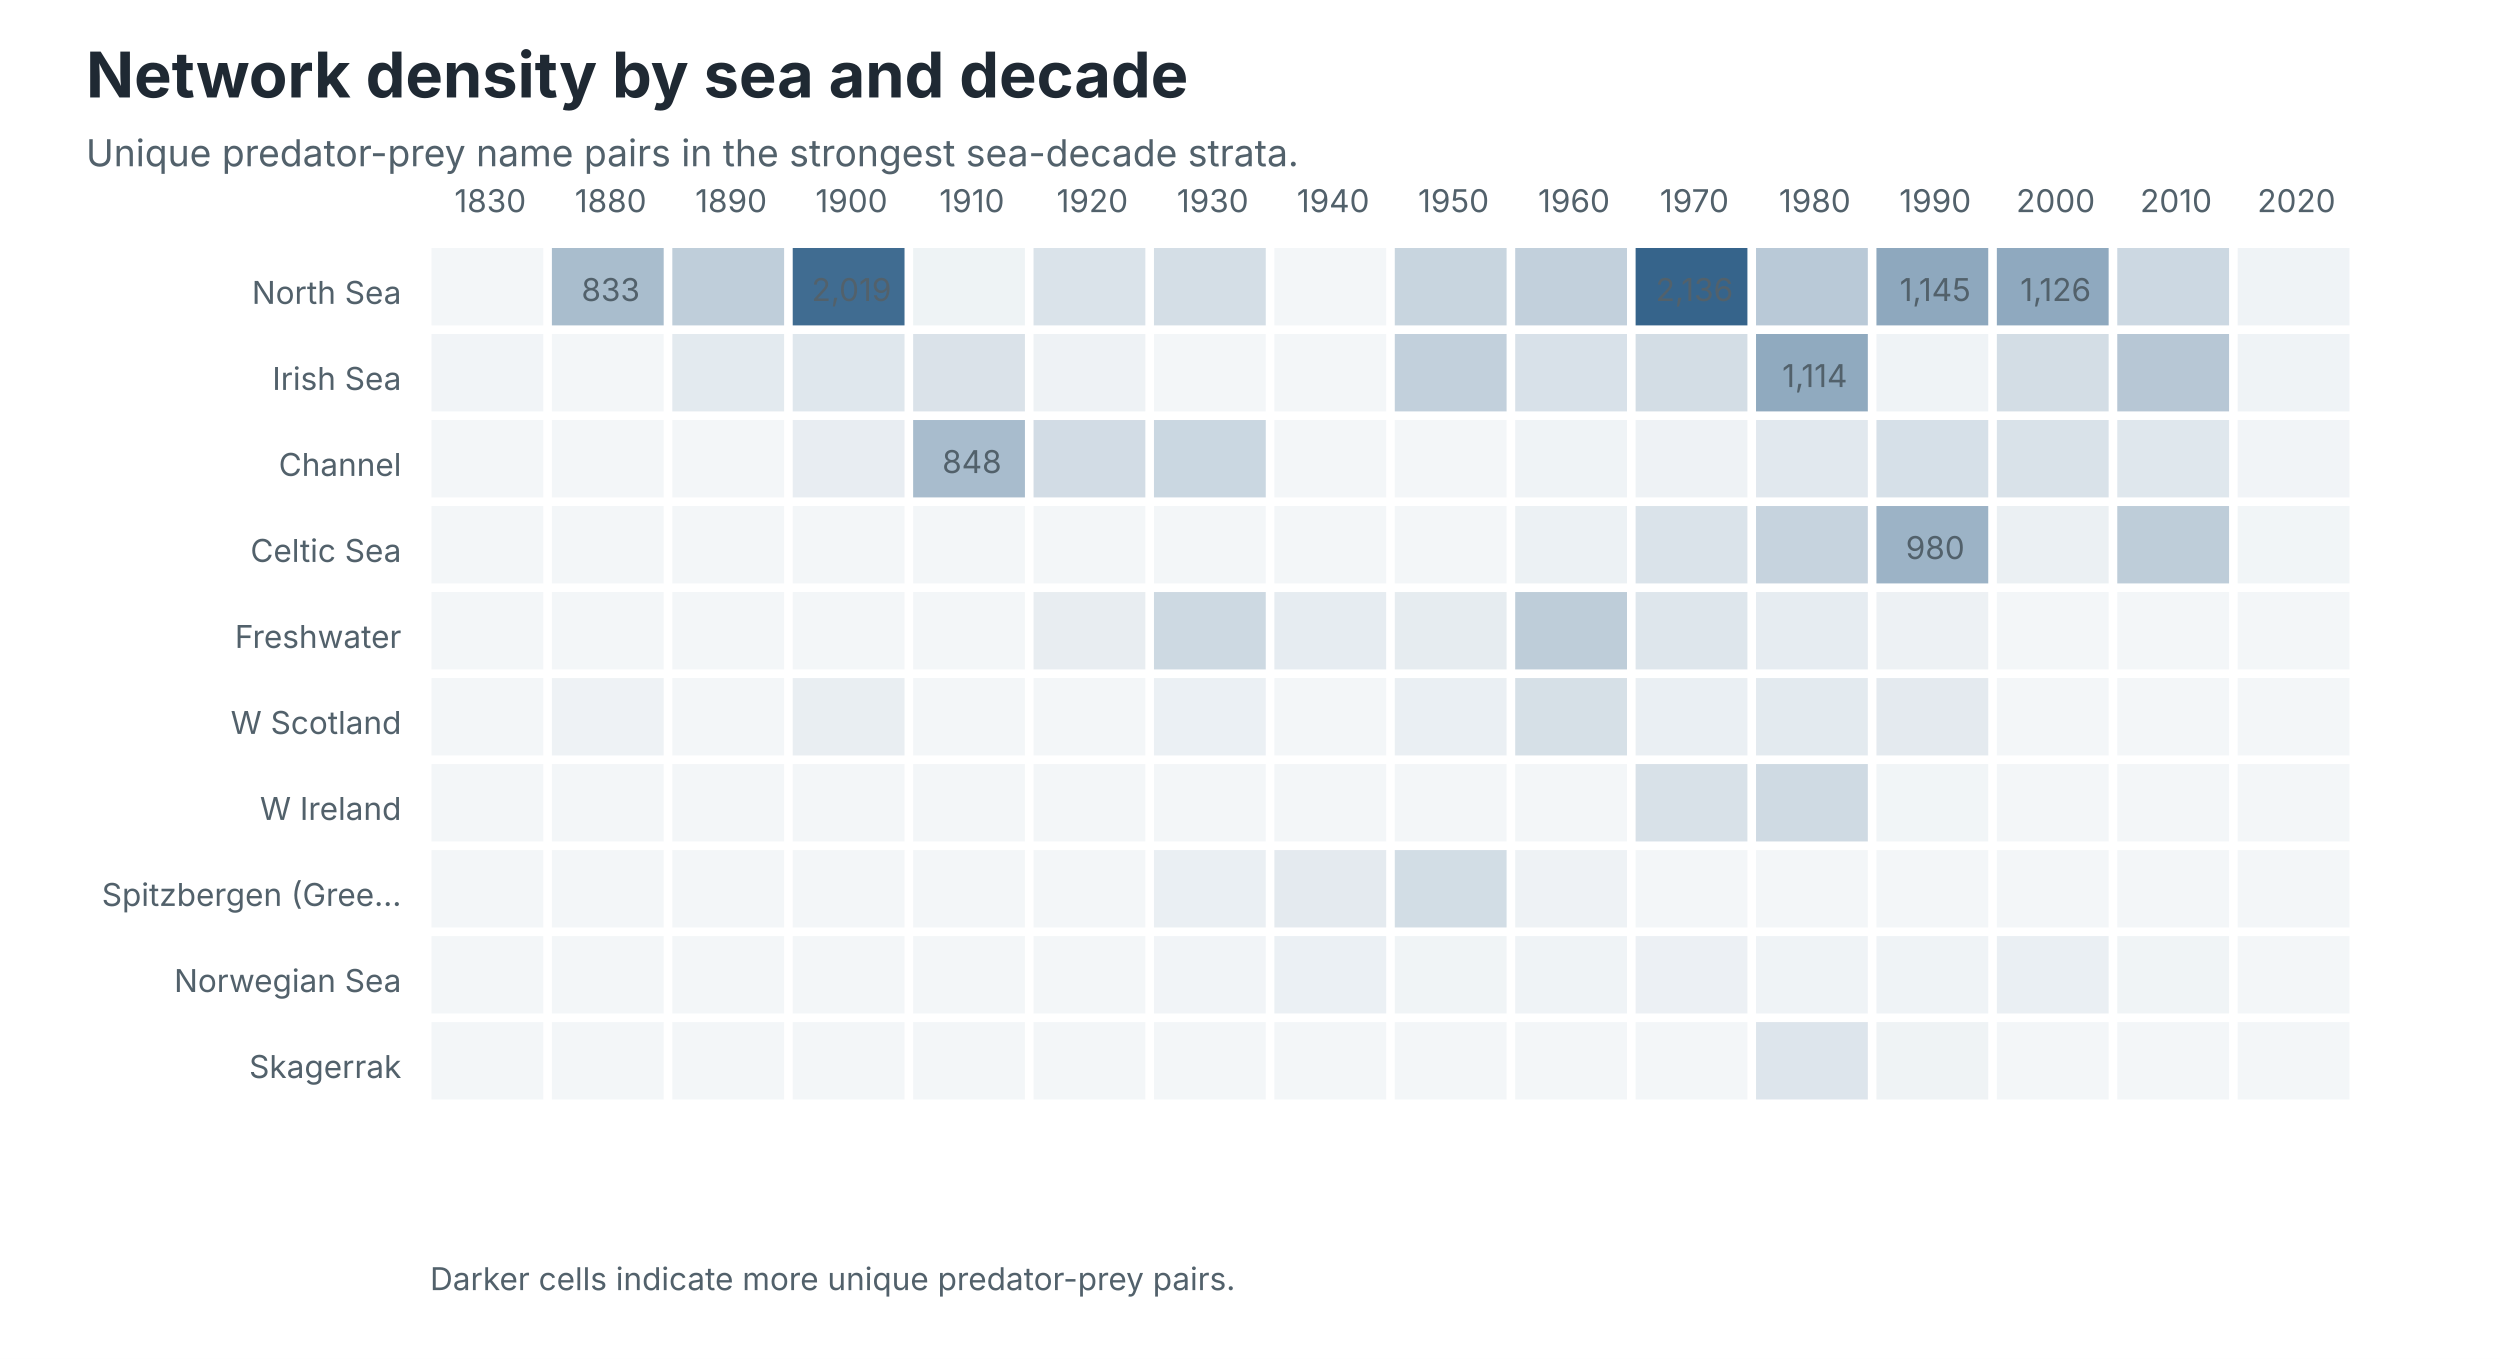
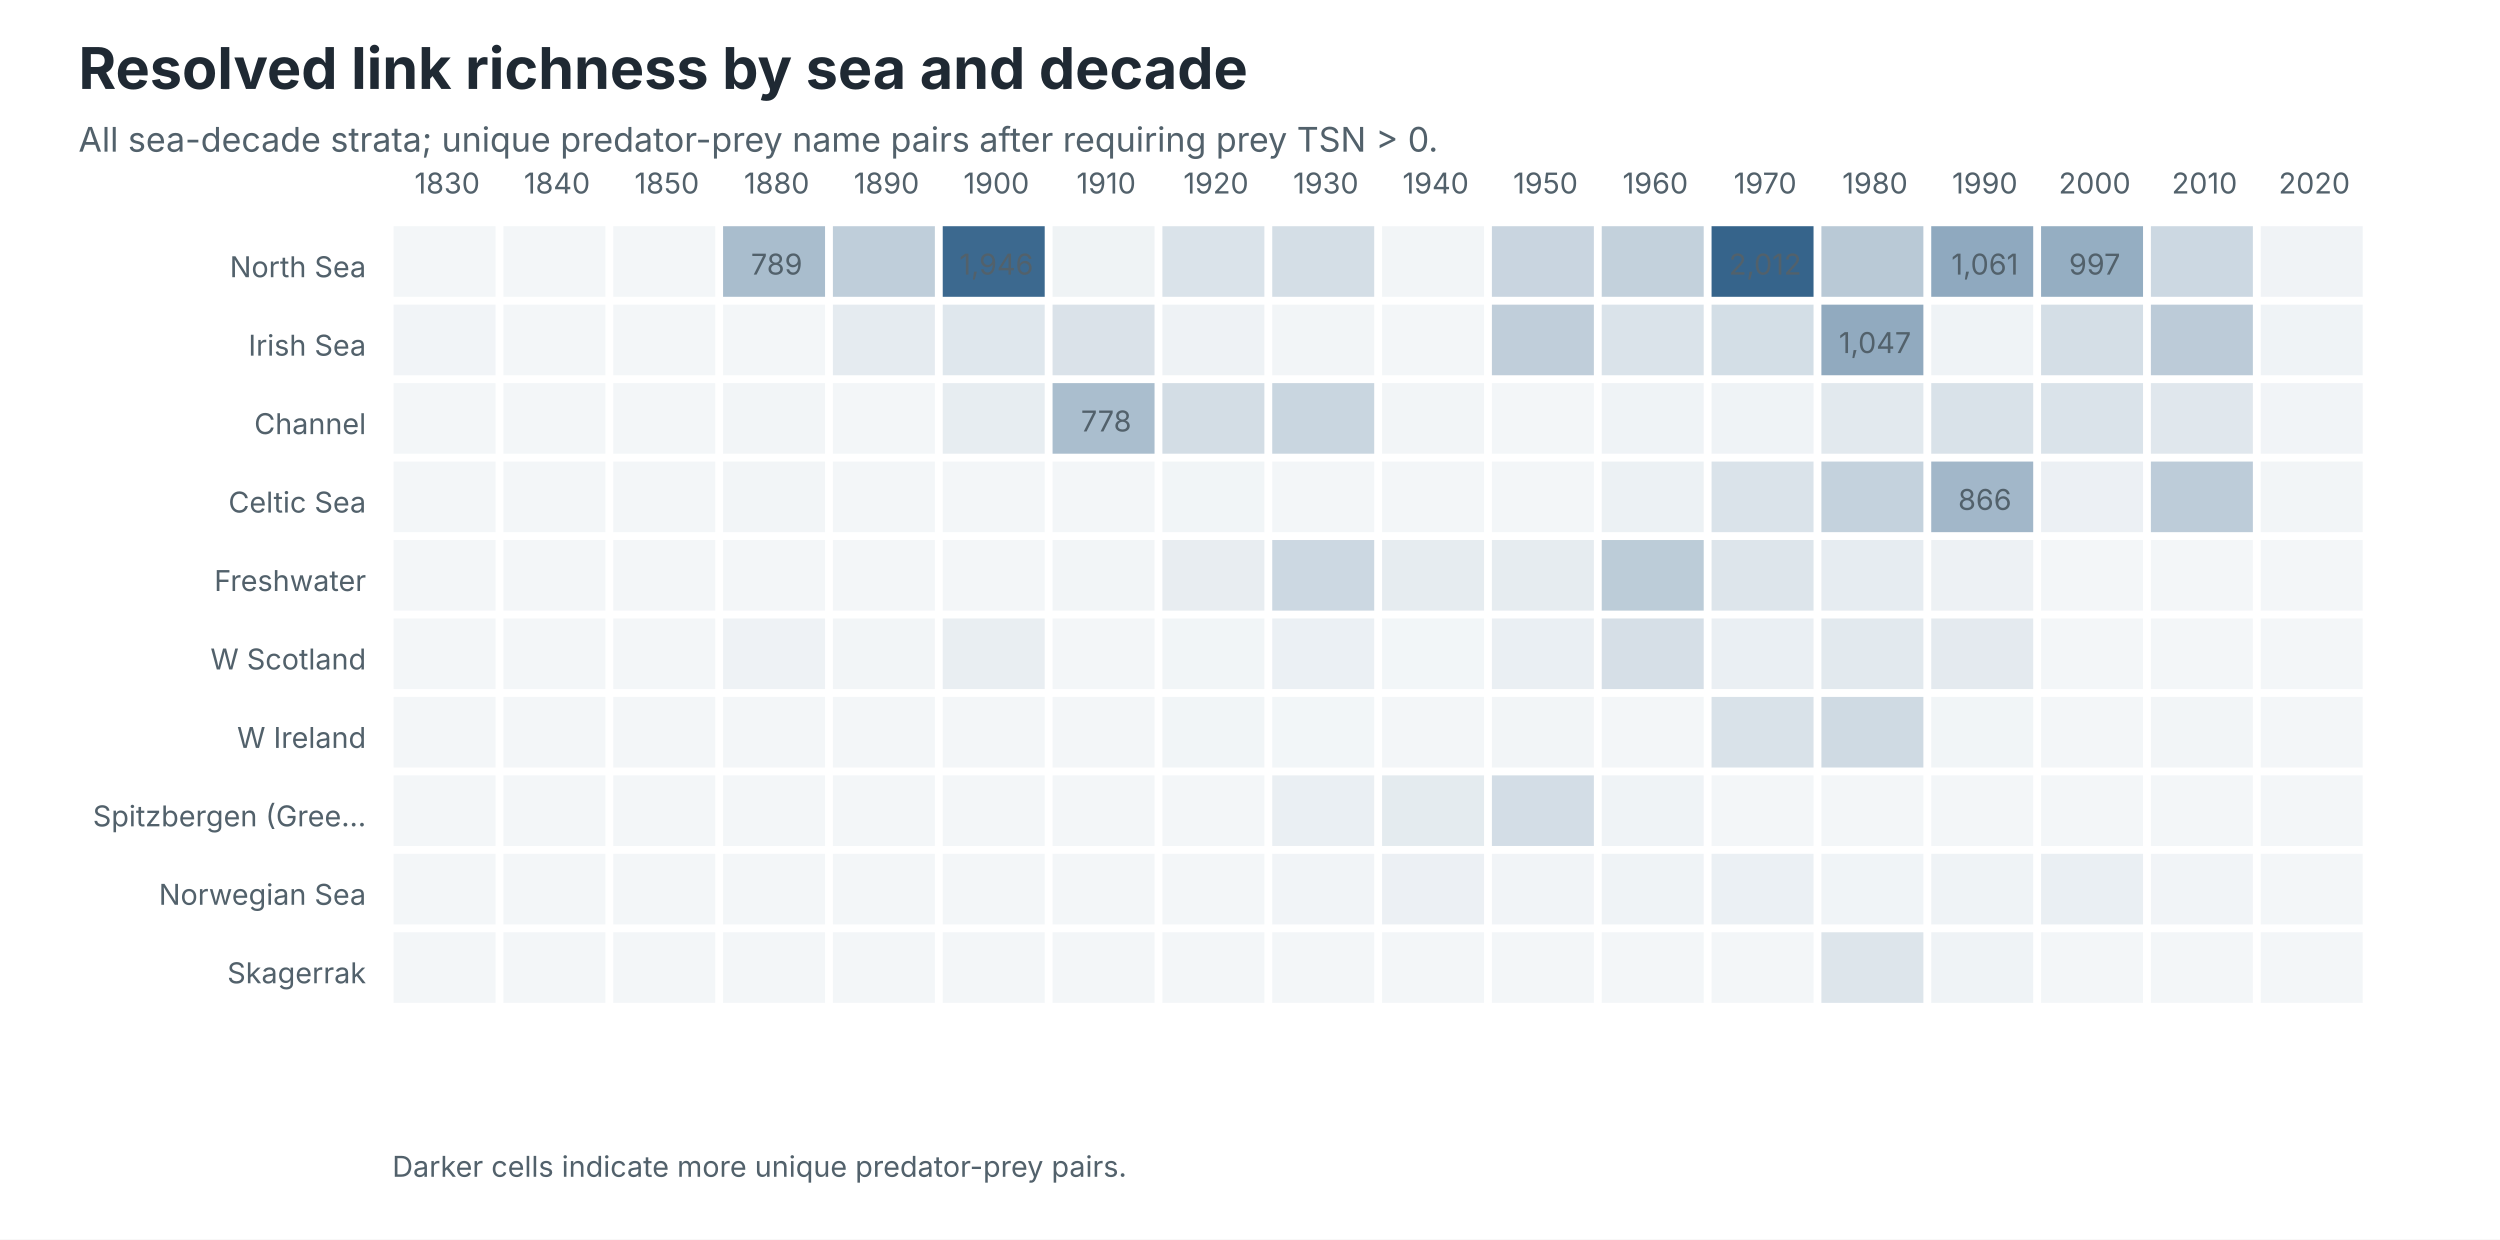
- <svg xmlns="http://www.w3.org/2000/svg" width="872" height="474" viewBox="0 0 872 474" role="img">
-   <rect width="872" height="474" fill="#FFFFFF" />
+ <svg xmlns="http://www.w3.org/2000/svg" width="956" height="474" viewBox="0 0 956 474" role="img">
+   <rect width="956" height="474" fill="#FFFFFF" />
  <style>text{font-family:-apple-system,BlinkMacSystemFont,"Segoe UI",sans-serif;fill:#1F2933;font-size:13px} .title{font-size:22px;font-weight:700} .subtitle{font-size:13px;fill:#52616B} .small{font-size:11px;fill:#52616B}</style>
-   <text x="30" y="34" class="title">Network density by sea and decade</text>
-   <text x="30" y="58" class="subtitle">Unique predator-prey name pairs in the strongest sea-decade strata.</text>
+   <text x="30" y="34" class="title">Resolved link richness by sea and decade</text>
+   <text x="30" y="58" class="subtitle">All sea-decade strata; unique predator-prey name pairs after requiring prey TSN &gt; 0.</text>
  <text x="171.0" y="74" text-anchor="middle" class="small">1830</text>
-   <text x="213.0" y="74" text-anchor="middle" class="small">1880</text>
-   <text x="255.0" y="74" text-anchor="middle" class="small">1890</text>
-   <text x="297.0" y="74" text-anchor="middle" class="small">1900</text>
-   <text x="339.0" y="74" text-anchor="middle" class="small">1910</text>
-   <text x="381.0" y="74" text-anchor="middle" class="small">1920</text>
-   <text x="423.0" y="74" text-anchor="middle" class="small">1930</text>
-   <text x="465.0" y="74" text-anchor="middle" class="small">1940</text>
-   <text x="507.0" y="74" text-anchor="middle" class="small">1950</text>
-   <text x="549.0" y="74" text-anchor="middle" class="small">1960</text>
-   <text x="591.0" y="74" text-anchor="middle" class="small">1970</text>
-   <text x="633.0" y="74" text-anchor="middle" class="small">1980</text>
-   <text x="675.0" y="74" text-anchor="middle" class="small">1990</text>
-   <text x="717.0" y="74" text-anchor="middle" class="small">2000</text>
-   <text x="759.0" y="74" text-anchor="middle" class="small">2010</text>
-   <text x="801.0" y="74" text-anchor="middle" class="small">2020</text>
+   <text x="213.0" y="74" text-anchor="middle" class="small">1840</text>
+   <text x="255.0" y="74" text-anchor="middle" class="small">1850</text>
+   <text x="297.0" y="74" text-anchor="middle" class="small">1880</text>
+   <text x="339.0" y="74" text-anchor="middle" class="small">1890</text>
+   <text x="381.0" y="74" text-anchor="middle" class="small">1900</text>
+   <text x="423.0" y="74" text-anchor="middle" class="small">1910</text>
+   <text x="465.0" y="74" text-anchor="middle" class="small">1920</text>
+   <text x="507.0" y="74" text-anchor="middle" class="small">1930</text>
+   <text x="549.0" y="74" text-anchor="middle" class="small">1940</text>
+   <text x="591.0" y="74" text-anchor="middle" class="small">1950</text>
+   <text x="633.0" y="74" text-anchor="middle" class="small">1960</text>
+   <text x="675.0" y="74" text-anchor="middle" class="small">1970</text>
+   <text x="717.0" y="74" text-anchor="middle" class="small">1980</text>
+   <text x="759.0" y="74" text-anchor="middle" class="small">1990</text>
+   <text x="801.0" y="74" text-anchor="middle" class="small">2000</text>
+   <text x="843.0" y="74" text-anchor="middle" class="small">2010</text>
+   <text x="885.0" y="74" text-anchor="middle" class="small">2020</text>
  <text x="140" y="106" text-anchor="end" class="small">North Sea</text>
  <rect x="150" y="86" width="40" height="28" fill="#F3F6F8" stroke="#FFFFFF" />
-   <rect x="192" y="86" width="40" height="28" fill="#A9BDCD" stroke="#FFFFFF" />
-   <text x="213.0" y="105" text-anchor="middle" fill="#FFFFFF" class="small">833</text>
-   <rect x="234" y="86" width="40" height="28" fill="#BFCEDA" stroke="#FFFFFF" />
-   <rect x="276" y="86" width="40" height="28" fill="#406C91" stroke="#FFFFFF" />
-   <text x="297.0" y="105" text-anchor="middle" fill="#FFFFFF" class="small">2,019</text>
-   <rect x="318" y="86" width="40" height="28" fill="#EEF3F5" stroke="#FFFFFF" />
-   <rect x="360" y="86" width="40" height="28" fill="#DAE3EA" stroke="#FFFFFF" />
-   <rect x="402" y="86" width="40" height="28" fill="#D4DEE6" stroke="#FFFFFF" />
-   <rect x="444" y="86" width="40" height="28" fill="#F3F6F8" stroke="#FFFFFF" />
-   <rect x="486" y="86" width="40" height="28" fill="#C8D5DF" stroke="#FFFFFF" />
-   <rect x="528" y="86" width="40" height="28" fill="#C2D0DC" stroke="#FFFFFF" />
-   <rect x="570" y="86" width="40" height="28" fill="#36648B" stroke="#FFFFFF" />
-   <text x="591.0" y="105" text-anchor="middle" fill="#FFFFFF" class="small">2,136</text>
-   <rect x="612" y="86" width="40" height="28" fill="#B9C9D7" stroke="#FFFFFF" />
-   <rect x="654" y="86" width="40" height="28" fill="#8EA8BE" stroke="#FFFFFF" />
-   <text x="675.0" y="105" text-anchor="middle" fill="#FFFFFF" class="small">1,145</text>
-   <rect x="696" y="86" width="40" height="28" fill="#8FA9BF" stroke="#FFFFFF" />
-   <text x="717.0" y="105" text-anchor="middle" fill="#FFFFFF" class="small">1,126</text>
-   <rect x="738" y="86" width="40" height="28" fill="#CCD8E2" stroke="#FFFFFF" />
-   <rect x="780" y="86" width="40" height="28" fill="#EFF3F6" stroke="#FFFFFF" />
+   <rect x="192" y="86" width="40" height="28" fill="#F3F6F8" stroke="#FFFFFF" />
+   <rect x="234" y="86" width="40" height="28" fill="#F3F6F8" stroke="#FFFFFF" />
+   <rect x="276" y="86" width="40" height="28" fill="#A9BDCD" stroke="#FFFFFF" />
+   <text x="297.0" y="105" text-anchor="middle" fill="#FFFFFF" class="small">789</text>
+   <rect x="318" y="86" width="40" height="28" fill="#BFCEDA" stroke="#FFFFFF" />
+   <rect x="360" y="86" width="40" height="28" fill="#3C698F" stroke="#FFFFFF" />
+   <text x="381.0" y="105" text-anchor="middle" fill="#FFFFFF" class="small">1,946</text>
+   <rect x="402" y="86" width="40" height="28" fill="#EFF3F5" stroke="#FFFFFF" />
+   <rect x="444" y="86" width="40" height="28" fill="#DAE3EA" stroke="#FFFFFF" />
+   <rect x="486" y="86" width="40" height="28" fill="#D4DEE6" stroke="#FFFFFF" />
+   <rect x="528" y="86" width="40" height="28" fill="#F2F5F7" stroke="#FFFFFF" />
+   <rect x="570" y="86" width="40" height="28" fill="#C9D5E0" stroke="#FFFFFF" />
+   <rect x="612" y="86" width="40" height="28" fill="#C3D1DC" stroke="#FFFFFF" />
+   <rect x="654" y="86" width="40" height="28" fill="#36648B" stroke="#FFFFFF" />
+   <text x="675.0" y="105" text-anchor="middle" fill="#FFFFFF" class="small">2,012</text>
+   <rect x="696" y="86" width="40" height="28" fill="#B9C9D6" stroke="#FFFFFF" />
+   <rect x="738" y="86" width="40" height="28" fill="#8FA9BF" stroke="#FFFFFF" />
+   <text x="759.0" y="105" text-anchor="middle" fill="#FFFFFF" class="small">1,061</text>
+   <rect x="780" y="86" width="40" height="28" fill="#95AEC2" stroke="#FFFFFF" />
+   <text x="801.0" y="105" text-anchor="middle" fill="#FFFFFF" class="small">997</text>
+   <rect x="822" y="86" width="40" height="28" fill="#CCD8E2" stroke="#FFFFFF" />
+   <rect x="864" y="86" width="40" height="28" fill="#F0F3F6" stroke="#FFFFFF" />
  <text x="140" y="136" text-anchor="end" class="small">Irish Sea</text>
  <rect x="150" y="116" width="40" height="28" fill="#F1F4F7" stroke="#FFFFFF" />
  <rect x="192" y="116" width="40" height="28" fill="#F3F6F8" stroke="#FFFFFF" />
-   <rect x="234" y="116" width="40" height="28" fill="#E3EAEF" stroke="#FFFFFF" />
-   <rect x="276" y="116" width="40" height="28" fill="#DFE7ED" stroke="#FFFFFF" />
-   <rect x="318" y="116" width="40" height="28" fill="#DAE2E9" stroke="#FFFFFF" />
-   <rect x="360" y="116" width="40" height="28" fill="#EEF2F5" stroke="#FFFFFF" />
-   <rect x="402" y="116" width="40" height="28" fill="#F3F6F8" stroke="#FFFFFF" />
-   <rect x="444" y="116" width="40" height="28" fill="#F3F6F8" stroke="#FFFFFF" />
-   <rect x="486" y="116" width="40" height="28" fill="#C2D0DC" stroke="#FFFFFF" />
-   <rect x="528" y="116" width="40" height="28" fill="#D8E1E9" stroke="#FFFFFF" />
-   <rect x="570" y="116" width="40" height="28" fill="#D3DDE5" stroke="#FFFFFF" />
-   <rect x="612" y="116" width="40" height="28" fill="#90AABF" stroke="#FFFFFF" />
-   <text x="633.0" y="135" text-anchor="middle" fill="#FFFFFF" class="small">1,114</text>
-   <rect x="654" y="116" width="40" height="28" fill="#EFF3F6" stroke="#FFFFFF" />
-   <rect x="696" y="116" width="40" height="28" fill="#D3DDE5" stroke="#FFFFFF" />
-   <rect x="738" y="116" width="40" height="28" fill="#B7C7D5" stroke="#FFFFFF" />
-   <rect x="780" y="116" width="40" height="28" fill="#EFF3F6" stroke="#FFFFFF" />
+   <rect x="234" y="116" width="40" height="28" fill="#F3F6F8" stroke="#FFFFFF" />
+   <rect x="276" y="116" width="40" height="28" fill="#F3F6F8" stroke="#FFFFFF" />
+   <rect x="318" y="116" width="40" height="28" fill="#E5EBF0" stroke="#FFFFFF" />
+   <rect x="360" y="116" width="40" height="28" fill="#DFE7ED" stroke="#FFFFFF" />
+   <rect x="402" y="116" width="40" height="28" fill="#DAE2E9" stroke="#FFFFFF" />
+   <rect x="444" y="116" width="40" height="28" fill="#EEF2F5" stroke="#FFFFFF" />
+   <rect x="486" y="116" width="40" height="28" fill="#F2F5F7" stroke="#FFFFFF" />
+   <rect x="528" y="116" width="40" height="28" fill="#F3F6F8" stroke="#FFFFFF" />
+   <rect x="570" y="116" width="40" height="28" fill="#C0CEDA" stroke="#FFFFFF" />
+   <rect x="612" y="116" width="40" height="28" fill="#DAE3EA" stroke="#FFFFFF" />
+   <rect x="654" y="116" width="40" height="28" fill="#D3DEE6" stroke="#FFFFFF" />
+   <rect x="696" y="116" width="40" height="28" fill="#91AABF" stroke="#FFFFFF" />
+   <text x="717.0" y="135" text-anchor="middle" fill="#FFFFFF" class="small">1,047</text>
+   <rect x="738" y="116" width="40" height="28" fill="#EFF3F6" stroke="#FFFFFF" />
+   <rect x="780" y="116" width="40" height="28" fill="#D4DEE6" stroke="#FFFFFF" />
+   <rect x="822" y="116" width="40" height="28" fill="#BCCBD8" stroke="#FFFFFF" />
+   <rect x="864" y="116" width="40" height="28" fill="#EFF3F6" stroke="#FFFFFF" />
  <text x="140" y="166" text-anchor="end" class="small">Channel</text>
  <rect x="150" y="146" width="40" height="28" fill="#F3F6F8" stroke="#FFFFFF" />
  <rect x="192" y="146" width="40" height="28" fill="#F3F6F8" stroke="#FFFFFF" />
  <rect x="234" y="146" width="40" height="28" fill="#F3F6F8" stroke="#FFFFFF" />
-   <rect x="276" y="146" width="40" height="28" fill="#E8EDF2" stroke="#FFFFFF" />
-   <rect x="318" y="146" width="40" height="28" fill="#A8BCCD" stroke="#FFFFFF" />
-   <text x="339.0" y="165" text-anchor="middle" fill="#FFFFFF" class="small">848</text>
-   <rect x="360" y="146" width="40" height="28" fill="#D2DCE5" stroke="#FFFFFF" />
-   <rect x="402" y="146" width="40" height="28" fill="#CAD7E1" stroke="#FFFFFF" />
-   <rect x="444" y="146" width="40" height="28" fill="#F3F6F8" stroke="#FFFFFF" />
-   <rect x="486" y="146" width="40" height="28" fill="#F3F6F8" stroke="#FFFFFF" />
-   <rect x="528" y="146" width="40" height="28" fill="#EFF3F6" stroke="#FFFFFF" />
-   <rect x="570" y="146" width="40" height="28" fill="#EEF2F5" stroke="#FFFFFF" />
-   <rect x="612" y="146" width="40" height="28" fill="#E1E8EE" stroke="#FFFFFF" />
-   <rect x="654" y="146" width="40" height="28" fill="#D6E0E8" stroke="#FFFFFF" />
-   <rect x="696" y="146" width="40" height="28" fill="#D9E2E9" stroke="#FFFFFF" />
-   <rect x="738" y="146" width="40" height="28" fill="#DFE7ED" stroke="#FFFFFF" />
-   <rect x="780" y="146" width="40" height="28" fill="#F1F4F7" stroke="#FFFFFF" />
+   <rect x="276" y="146" width="40" height="28" fill="#F2F5F7" stroke="#FFFFFF" />
+   <rect x="318" y="146" width="40" height="28" fill="#F3F6F8" stroke="#FFFFFF" />
+   <rect x="360" y="146" width="40" height="28" fill="#E7EDF1" stroke="#FFFFFF" />
+   <rect x="402" y="146" width="40" height="28" fill="#AABECE" stroke="#FFFFFF" />
+   <text x="423.0" y="165" text-anchor="middle" fill="#FFFFFF" class="small">778</text>
+   <rect x="444" y="146" width="40" height="28" fill="#D3DDE5" stroke="#FFFFFF" />
+   <rect x="486" y="146" width="40" height="28" fill="#C9D6E0" stroke="#FFFFFF" />
+   <rect x="528" y="146" width="40" height="28" fill="#F2F5F7" stroke="#FFFFFF" />
+   <rect x="570" y="146" width="40" height="28" fill="#F3F6F8" stroke="#FFFFFF" />
+   <rect x="612" y="146" width="40" height="28" fill="#EFF3F6" stroke="#FFFFFF" />
+   <rect x="654" y="146" width="40" height="28" fill="#EFF3F6" stroke="#FFFFFF" />
+   <rect x="696" y="146" width="40" height="28" fill="#E2E9EE" stroke="#FFFFFF" />
+   <rect x="738" y="146" width="40" height="28" fill="#D9E2E9" stroke="#FFFFFF" />
+   <rect x="780" y="146" width="40" height="28" fill="#DAE3EA" stroke="#FFFFFF" />
+   <rect x="822" y="146" width="40" height="28" fill="#E0E7ED" stroke="#FFFFFF" />
+   <rect x="864" y="146" width="40" height="28" fill="#F1F4F7" stroke="#FFFFFF" />
  <text x="140" y="196" text-anchor="end" class="small">Celtic Sea</text>
  <rect x="150" y="176" width="40" height="28" fill="#F3F6F8" stroke="#FFFFFF" />
  <rect x="192" y="176" width="40" height="28" fill="#F3F6F8" stroke="#FFFFFF" />
  <rect x="234" y="176" width="40" height="28" fill="#F3F6F8" stroke="#FFFFFF" />
-   <rect x="276" y="176" width="40" height="28" fill="#F3F6F8" stroke="#FFFFFF" />
+   <rect x="276" y="176" width="40" height="28" fill="#F2F5F7" stroke="#FFFFFF" />
  <rect x="318" y="176" width="40" height="28" fill="#F3F6F8" stroke="#FFFFFF" />
  <rect x="360" y="176" width="40" height="28" fill="#F3F6F8" stroke="#FFFFFF" />
  <rect x="402" y="176" width="40" height="28" fill="#F3F6F8" stroke="#FFFFFF" />
-   <rect x="444" y="176" width="40" height="28" fill="#F3F6F8" stroke="#FFFFFF" />
+   <rect x="444" y="176" width="40" height="28" fill="#F1F5F7" stroke="#FFFFFF" />
  <rect x="486" y="176" width="40" height="28" fill="#F3F6F8" stroke="#FFFFFF" />
-   <rect x="528" y="176" width="40" height="28" fill="#ECF1F4" stroke="#FFFFFF" />
-   <rect x="570" y="176" width="40" height="28" fill="#DAE3EA" stroke="#FFFFFF" />
-   <rect x="612" y="176" width="40" height="28" fill="#C6D3DE" stroke="#FFFFFF" />
-   <rect x="654" y="176" width="40" height="28" fill="#9CB3C6" stroke="#FFFFFF" />
-   <text x="675.0" y="195" text-anchor="middle" fill="#FFFFFF" class="small">980</text>
-   <rect x="696" y="176" width="40" height="28" fill="#EBF0F3" stroke="#FFFFFF" />
-   <rect x="738" y="176" width="40" height="28" fill="#BECDD9" stroke="#FFFFFF" />
-   <rect x="780" y="176" width="40" height="28" fill="#F1F5F7" stroke="#FFFFFF" />
+   <rect x="528" y="176" width="40" height="28" fill="#F3F6F8" stroke="#FFFFFF" />
+   <rect x="570" y="176" width="40" height="28" fill="#F3F6F8" stroke="#FFFFFF" />
+   <rect x="612" y="176" width="40" height="28" fill="#ECF1F4" stroke="#FFFFFF" />
+   <rect x="654" y="176" width="40" height="28" fill="#DAE3EA" stroke="#FFFFFF" />
+   <rect x="696" y="176" width="40" height="28" fill="#C4D2DD" stroke="#FFFFFF" />
+   <rect x="738" y="176" width="40" height="28" fill="#A2B7C9" stroke="#FFFFFF" />
+   <text x="759.0" y="195" text-anchor="middle" fill="#FFFFFF" class="small">866</text>
+   <rect x="780" y="176" width="40" height="28" fill="#ECF0F4" stroke="#FFFFFF" />
+   <rect x="822" y="176" width="40" height="28" fill="#BDCCD9" stroke="#FFFFFF" />
+   <rect x="864" y="176" width="40" height="28" fill="#F2F5F7" stroke="#FFFFFF" />
  <text x="140" y="226" text-anchor="end" class="small">Freshwater</text>
  <rect x="150" y="206" width="40" height="28" fill="#F3F6F8" stroke="#FFFFFF" />
  <rect x="192" y="206" width="40" height="28" fill="#F3F6F8" stroke="#FFFFFF" />
  <rect x="234" y="206" width="40" height="28" fill="#F3F6F8" stroke="#FFFFFF" />
  <rect x="276" y="206" width="40" height="28" fill="#F3F6F8" stroke="#FFFFFF" />
  <rect x="318" y="206" width="40" height="28" fill="#F3F6F8" stroke="#FFFFFF" />
-   <rect x="360" y="206" width="40" height="28" fill="#E8EDF1" stroke="#FFFFFF" />
-   <rect x="402" y="206" width="40" height="28" fill="#CDD9E2" stroke="#FFFFFF" />
-   <rect x="444" y="206" width="40" height="28" fill="#E6ECF1" stroke="#FFFFFF" />
-   <rect x="486" y="206" width="40" height="28" fill="#E6ECF0" stroke="#FFFFFF" />
-   <rect x="528" y="206" width="40" height="28" fill="#BECDD9" stroke="#FFFFFF" />
-   <rect x="570" y="206" width="40" height="28" fill="#DEE6EC" stroke="#FFFFFF" />
-   <rect x="612" y="206" width="40" height="28" fill="#E6ECF1" stroke="#FFFFFF" />
-   <rect x="654" y="206" width="40" height="28" fill="#EDF1F4" stroke="#FFFFFF" />
-   <rect x="696" y="206" width="40" height="28" fill="#F3F6F8" stroke="#FFFFFF" />
-   <rect x="738" y="206" width="40" height="28" fill="#F3F6F8" stroke="#FFFFFF" />
+   <rect x="360" y="206" width="40" height="28" fill="#F3F6F8" stroke="#FFFFFF" />
+   <rect x="402" y="206" width="40" height="28" fill="#F2F5F7" stroke="#FFFFFF" />
+   <rect x="444" y="206" width="40" height="28" fill="#E8EDF1" stroke="#FFFFFF" />
+   <rect x="486" y="206" width="40" height="28" fill="#CCD8E2" stroke="#FFFFFF" />
+   <rect x="528" y="206" width="40" height="28" fill="#E6ECF0" stroke="#FFFFFF" />
+   <rect x="570" y="206" width="40" height="28" fill="#E6ECF0" stroke="#FFFFFF" />
+   <rect x="612" y="206" width="40" height="28" fill="#BCCCD8" stroke="#FFFFFF" />
+   <rect x="654" y="206" width="40" height="28" fill="#DDE5EB" stroke="#FFFFFF" />
+   <rect x="696" y="206" width="40" height="28" fill="#E6ECF1" stroke="#FFFFFF" />
+   <rect x="738" y="206" width="40" height="28" fill="#EDF1F4" stroke="#FFFFFF" />
  <rect x="780" y="206" width="40" height="28" fill="#F3F6F8" stroke="#FFFFFF" />
+   <rect x="822" y="206" width="40" height="28" fill="#F3F6F8" stroke="#FFFFFF" />
+   <rect x="864" y="206" width="40" height="28" fill="#F3F6F8" stroke="#FFFFFF" />
  <text x="140" y="256" text-anchor="end" class="small">W Scotland</text>
  <rect x="150" y="236" width="40" height="28" fill="#F3F6F8" stroke="#FFFFFF" />
-   <rect x="192" y="236" width="40" height="28" fill="#EEF2F5" stroke="#FFFFFF" />
+   <rect x="192" y="236" width="40" height="28" fill="#F3F6F8" stroke="#FFFFFF" />
  <rect x="234" y="236" width="40" height="28" fill="#F3F6F8" stroke="#FFFFFF" />
-   <rect x="276" y="236" width="40" height="28" fill="#E9EEF2" stroke="#FFFFFF" />
-   <rect x="318" y="236" width="40" height="28" fill="#F3F6F8" stroke="#FFFFFF" />
-   <rect x="360" y="236" width="40" height="28" fill="#F3F6F8" stroke="#FFFFFF" />
-   <rect x="402" y="236" width="40" height="28" fill="#EBF0F4" stroke="#FFFFFF" />
-   <rect x="444" y="236" width="40" height="28" fill="#F3F6F8" stroke="#FFFFFF" />
-   <rect x="486" y="236" width="40" height="28" fill="#EAEFF3" stroke="#FFFFFF" />
-   <rect x="528" y="236" width="40" height="28" fill="#D6E0E7" stroke="#FFFFFF" />
+   <rect x="276" y="236" width="40" height="28" fill="#EEF2F5" stroke="#FFFFFF" />
+   <rect x="318" y="236" width="40" height="28" fill="#F2F5F7" stroke="#FFFFFF" />
+   <rect x="360" y="236" width="40" height="28" fill="#E9EEF2" stroke="#FFFFFF" />
+   <rect x="402" y="236" width="40" height="28" fill="#F3F6F8" stroke="#FFFFFF" />
+   <rect x="444" y="236" width="40" height="28" fill="#F1F5F7" stroke="#FFFFFF" />
+   <rect x="486" y="236" width="40" height="28" fill="#EBF0F4" stroke="#FFFFFF" />
+   <rect x="528" y="236" width="40" height="28" fill="#F2F6F8" stroke="#FFFFFF" />
  <rect x="570" y="236" width="40" height="28" fill="#EAEFF3" stroke="#FFFFFF" />
-   <rect x="612" y="236" width="40" height="28" fill="#E3EAEF" stroke="#FFFFFF" />
-   <rect x="654" y="236" width="40" height="28" fill="#E4EAEF" stroke="#FFFFFF" />
-   <rect x="696" y="236" width="40" height="28" fill="#F3F6F8" stroke="#FFFFFF" />
-   <rect x="738" y="236" width="40" height="28" fill="#F3F6F8" stroke="#FFFFFF" />
+   <rect x="612" y="236" width="40" height="28" fill="#D6DFE7" stroke="#FFFFFF" />
+   <rect x="654" y="236" width="40" height="28" fill="#EAEFF3" stroke="#FFFFFF" />
+   <rect x="696" y="236" width="40" height="28" fill="#E2E9EE" stroke="#FFFFFF" />
+   <rect x="738" y="236" width="40" height="28" fill="#E4EAEF" stroke="#FFFFFF" />
  <rect x="780" y="236" width="40" height="28" fill="#F3F6F8" stroke="#FFFFFF" />
+   <rect x="822" y="236" width="40" height="28" fill="#F3F6F8" stroke="#FFFFFF" />
+   <rect x="864" y="236" width="40" height="28" fill="#F3F6F8" stroke="#FFFFFF" />
  <text x="140" y="286" text-anchor="end" class="small">W Ireland</text>
  <rect x="150" y="266" width="40" height="28" fill="#F3F6F8" stroke="#FFFFFF" />
  <rect x="192" y="266" width="40" height="28" fill="#F3F6F8" stroke="#FFFFFF" />
  <rect x="234" y="266" width="40" height="28" fill="#F3F6F8" stroke="#FFFFFF" />
  <rect x="276" y="266" width="40" height="28" fill="#F3F6F8" stroke="#FFFFFF" />
  <rect x="318" y="266" width="40" height="28" fill="#F3F6F8" stroke="#FFFFFF" />
  <rect x="360" y="266" width="40" height="28" fill="#F3F6F8" stroke="#FFFFFF" />
  <rect x="402" y="266" width="40" height="28" fill="#F3F6F8" stroke="#FFFFFF" />
-   <rect x="444" y="266" width="40" height="28" fill="#F3F6F8" stroke="#FFFFFF" />
-   <rect x="486" y="266" width="40" height="28" fill="#F3F6F8" stroke="#FFFFFF" />
+   <rect x="444" y="266" width="40" height="28" fill="#F1F5F7" stroke="#FFFFFF" />
+   <rect x="486" y="266" width="40" height="28" fill="#F2F6F8" stroke="#FFFFFF" />
  <rect x="528" y="266" width="40" height="28" fill="#F3F6F8" stroke="#FFFFFF" />
-   <rect x="570" y="266" width="40" height="28" fill="#D8E1E8" stroke="#FFFFFF" />
-   <rect x="612" y="266" width="40" height="28" fill="#CFDAE3" stroke="#FFFFFF" />
-   <rect x="654" y="266" width="40" height="28" fill="#F1F5F7" stroke="#FFFFFF" />
-   <rect x="696" y="266" width="40" height="28" fill="#F3F6F8" stroke="#FFFFFF" />
-   <rect x="738" y="266" width="40" height="28" fill="#F3F6F8" stroke="#FFFFFF" />
+   <rect x="570" y="266" width="40" height="28" fill="#F2F5F7" stroke="#FFFFFF" />
+   <rect x="612" y="266" width="40" height="28" fill="#F3F6F8" stroke="#FFFFFF" />
+   <rect x="654" y="266" width="40" height="28" fill="#D9E2E9" stroke="#FFFFFF" />
+   <rect x="696" y="266" width="40" height="28" fill="#CFDAE3" stroke="#FFFFFF" />
+   <rect x="738" y="266" width="40" height="28" fill="#F1F5F7" stroke="#FFFFFF" />
  <rect x="780" y="266" width="40" height="28" fill="#F3F6F8" stroke="#FFFFFF" />
+   <rect x="822" y="266" width="40" height="28" fill="#F2F5F7" stroke="#FFFFFF" />
+   <rect x="864" y="266" width="40" height="28" fill="#F3F6F8" stroke="#FFFFFF" />
  <text x="140" y="316" text-anchor="end" class="small">Spitzbergen (Gree...</text>
  <rect x="150" y="296" width="40" height="28" fill="#F3F6F8" stroke="#FFFFFF" />
  <rect x="192" y="296" width="40" height="28" fill="#F3F6F8" stroke="#FFFFFF" />
  <rect x="234" y="296" width="40" height="28" fill="#F3F6F8" stroke="#FFFFFF" />
  <rect x="276" y="296" width="40" height="28" fill="#F3F6F8" stroke="#FFFFFF" />
  <rect x="318" y="296" width="40" height="28" fill="#F3F6F8" stroke="#FFFFFF" />
  <rect x="360" y="296" width="40" height="28" fill="#F3F6F8" stroke="#FFFFFF" />
-   <rect x="402" y="296" width="40" height="28" fill="#EAEFF3" stroke="#FFFFFF" />
-   <rect x="444" y="296" width="40" height="28" fill="#E4EAEF" stroke="#FFFFFF" />
-   <rect x="486" y="296" width="40" height="28" fill="#D2DDE5" stroke="#FFFFFF" />
-   <rect x="528" y="296" width="40" height="28" fill="#EEF2F5" stroke="#FFFFFF" />
-   <rect x="570" y="296" width="40" height="28" fill="#F3F6F8" stroke="#FFFFFF" />
-   <rect x="612" y="296" width="40" height="28" fill="#F3F6F8" stroke="#FFFFFF" />
+   <rect x="402" y="296" width="40" height="28" fill="#F3F6F8" stroke="#FFFFFF" />
+   <rect x="444" y="296" width="40" height="28" fill="#F3F6F8" stroke="#FFFFFF" />
+   <rect x="486" y="296" width="40" height="28" fill="#EAEFF3" stroke="#FFFFFF" />
+   <rect x="528" y="296" width="40" height="28" fill="#E4EBEF" stroke="#FFFFFF" />
+   <rect x="570" y="296" width="40" height="28" fill="#D3DDE6" stroke="#FFFFFF" />
+   <rect x="612" y="296" width="40" height="28" fill="#EFF3F6" stroke="#FFFFFF" />
  <rect x="654" y="296" width="40" height="28" fill="#F3F6F8" stroke="#FFFFFF" />
  <rect x="696" y="296" width="40" height="28" fill="#F3F6F8" stroke="#FFFFFF" />
  <rect x="738" y="296" width="40" height="28" fill="#F3F6F8" stroke="#FFFFFF" />
  <rect x="780" y="296" width="40" height="28" fill="#F3F6F8" stroke="#FFFFFF" />
+   <rect x="822" y="296" width="40" height="28" fill="#F3F6F8" stroke="#FFFFFF" />
+   <rect x="864" y="296" width="40" height="28" fill="#F3F6F8" stroke="#FFFFFF" />
  <text x="140" y="346" text-anchor="end" class="small">Norwegian Sea</text>
  <rect x="150" y="326" width="40" height="28" fill="#F3F6F8" stroke="#FFFFFF" />
  <rect x="192" y="326" width="40" height="28" fill="#F3F6F8" stroke="#FFFFFF" />
  <rect x="234" y="326" width="40" height="28" fill="#F3F6F8" stroke="#FFFFFF" />
  <rect x="276" y="326" width="40" height="28" fill="#F3F6F8" stroke="#FFFFFF" />
  <rect x="318" y="326" width="40" height="28" fill="#F3F6F8" stroke="#FFFFFF" />
  <rect x="360" y="326" width="40" height="28" fill="#F3F6F8" stroke="#FFFFFF" />
-   <rect x="402" y="326" width="40" height="28" fill="#F1F4F7" stroke="#FFFFFF" />
-   <rect x="444" y="326" width="40" height="28" fill="#EBF0F4" stroke="#FFFFFF" />
-   <rect x="486" y="326" width="40" height="28" fill="#F0F4F6" stroke="#FFFFFF" />
-   <rect x="528" y="326" width="40" height="28" fill="#EFF3F6" stroke="#FFFFFF" />
-   <rect x="570" y="326" width="40" height="28" fill="#ECF0F4" stroke="#FFFFFF" />
+   <rect x="402" y="326" width="40" height="28" fill="#F3F6F8" stroke="#FFFFFF" />
+   <rect x="444" y="326" width="40" height="28" fill="#F3F6F8" stroke="#FFFFFF" />
+   <rect x="486" y="326" width="40" height="28" fill="#F1F4F7" stroke="#FFFFFF" />
+   <rect x="528" y="326" width="40" height="28" fill="#ECF0F4" stroke="#FFFFFF" />
+   <rect x="570" y="326" width="40" height="28" fill="#F1F4F7" stroke="#FFFFFF" />
  <rect x="612" y="326" width="40" height="28" fill="#EFF3F6" stroke="#FFFFFF" />
-   <rect x="654" y="326" width="40" height="28" fill="#EFF3F6" stroke="#FFFFFF" />
-   <rect x="696" y="326" width="40" height="28" fill="#EAEFF3" stroke="#FFFFFF" />
-   <rect x="738" y="326" width="40" height="28" fill="#F0F4F6" stroke="#FFFFFF" />
-   <rect x="780" y="326" width="40" height="28" fill="#F3F6F8" stroke="#FFFFFF" />
+   <rect x="654" y="326" width="40" height="28" fill="#EBF0F4" stroke="#FFFFFF" />
+   <rect x="696" y="326" width="40" height="28" fill="#F0F4F7" stroke="#FFFFFF" />
+   <rect x="738" y="326" width="40" height="28" fill="#EFF3F6" stroke="#FFFFFF" />
+   <rect x="780" y="326" width="40" height="28" fill="#EAEFF3" stroke="#FFFFFF" />
+   <rect x="822" y="326" width="40" height="28" fill="#F1F4F7" stroke="#FFFFFF" />
+   <rect x="864" y="326" width="40" height="28" fill="#F3F6F8" stroke="#FFFFFF" />
  <text x="140" y="376" text-anchor="end" class="small">Skagerrak</text>
  <rect x="150" y="356" width="40" height="28" fill="#F3F6F8" stroke="#FFFFFF" />
  <rect x="192" y="356" width="40" height="28" fill="#F3F6F8" stroke="#FFFFFF" />
  <rect x="234" y="356" width="40" height="28" fill="#F3F6F8" stroke="#FFFFFF" />
  <rect x="276" y="356" width="40" height="28" fill="#F3F6F8" stroke="#FFFFFF" />
  <rect x="318" y="356" width="40" height="28" fill="#F3F6F8" stroke="#FFFFFF" />
  <rect x="360" y="356" width="40" height="28" fill="#F3F6F8" stroke="#FFFFFF" />
  <rect x="402" y="356" width="40" height="28" fill="#F3F6F8" stroke="#FFFFFF" />
  <rect x="444" y="356" width="40" height="28" fill="#F3F6F8" stroke="#FFFFFF" />
  <rect x="486" y="356" width="40" height="28" fill="#F3F6F8" stroke="#FFFFFF" />
  <rect x="528" y="356" width="40" height="28" fill="#F3F6F8" stroke="#FFFFFF" />
  <rect x="570" y="356" width="40" height="28" fill="#F3F6F8" stroke="#FFFFFF" />
-   <rect x="612" y="356" width="40" height="28" fill="#DDE5EC" stroke="#FFFFFF" />
-   <rect x="654" y="356" width="40" height="28" fill="#EFF3F5" stroke="#FFFFFF" />
-   <rect x="696" y="356" width="40" height="28" fill="#F3F6F8" stroke="#FFFFFF" />
-   <rect x="738" y="356" width="40" height="28" fill="#F3F6F8" stroke="#FFFFFF" />
+   <rect x="612" y="356" width="40" height="28" fill="#F3F6F8" stroke="#FFFFFF" />
+   <rect x="654" y="356" width="40" height="28" fill="#F3F6F8" stroke="#FFFFFF" />
+   <rect x="696" y="356" width="40" height="28" fill="#DDE5EB" stroke="#FFFFFF" />
+   <rect x="738" y="356" width="40" height="28" fill="#EFF3F6" stroke="#FFFFFF" />
  <rect x="780" y="356" width="40" height="28" fill="#F3F6F8" stroke="#FFFFFF" />
+   <rect x="822" y="356" width="40" height="28" fill="#F3F6F8" stroke="#FFFFFF" />
+   <rect x="864" y="356" width="40" height="28" fill="#F3F6F8" stroke="#FFFFFF" />
  <text x="150" y="450" class="small">Darker cells indicate more unique predator-prey pairs.</text>
</svg>
